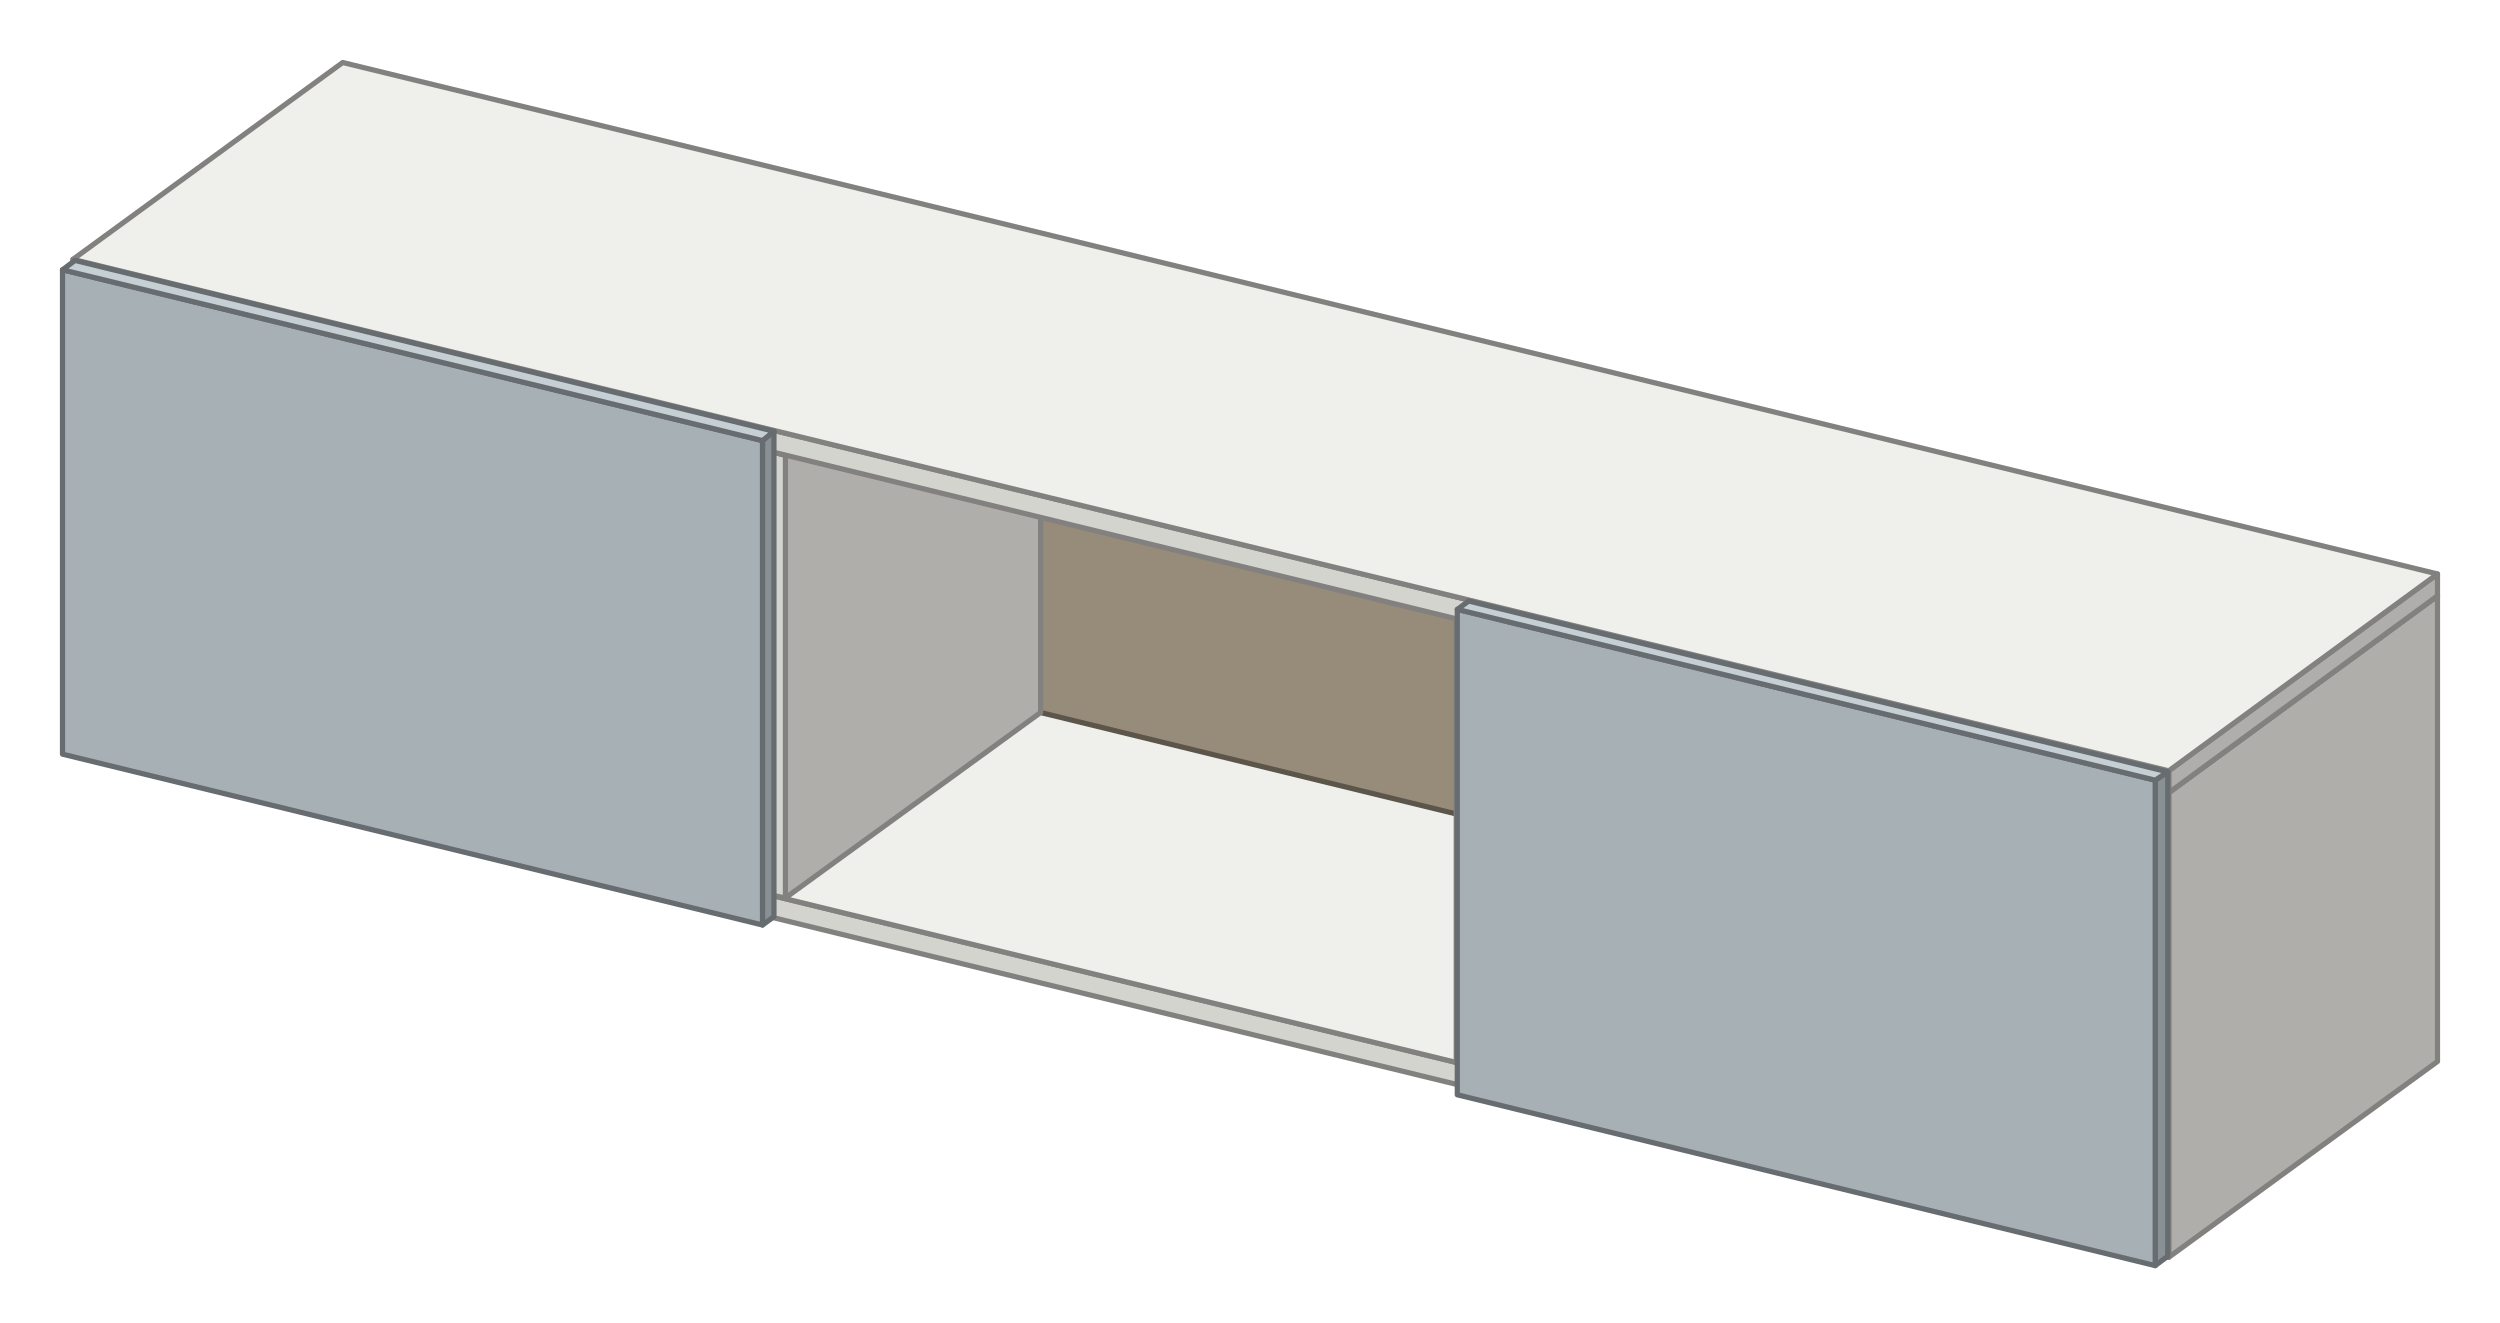
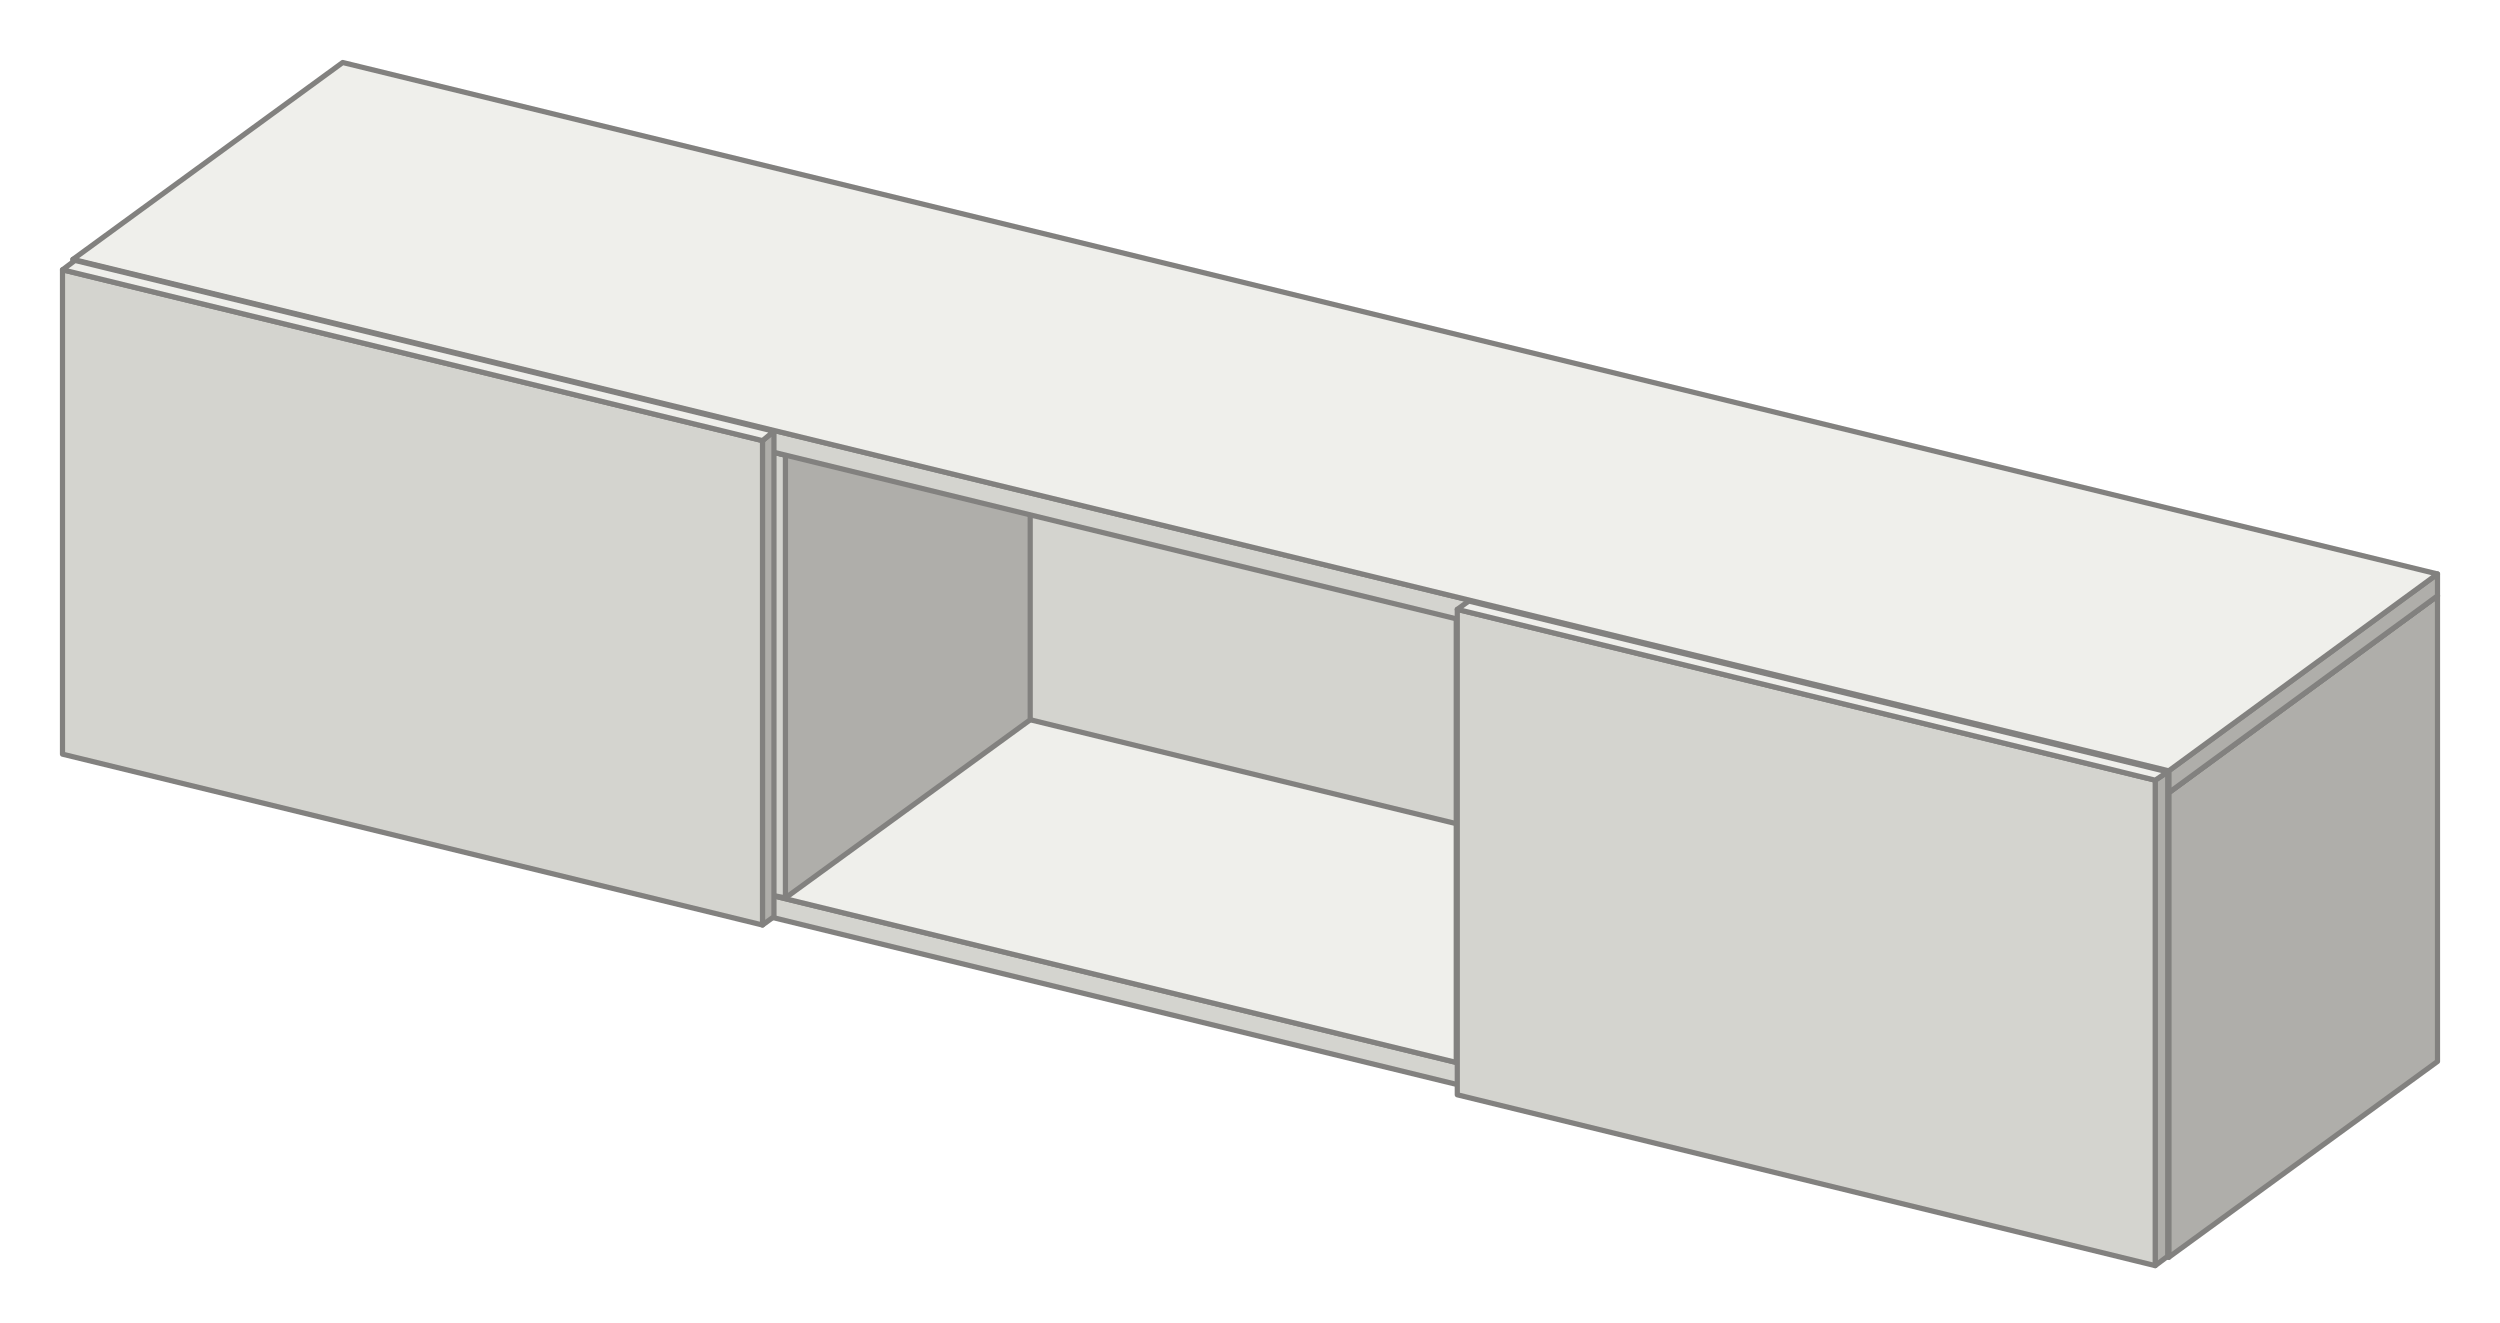
<svg xmlns="http://www.w3.org/2000/svg" viewBox="0 0 240 127" width="240" height="127" stroke-width="0.5" stroke-linejoin="round">
  <path d="M9.1,72.2L34.9,53.3L34.9,8.6L9.1,27.5Z" fill="#afaeaa" stroke="#82817f" />
  <path d="M7,71.7L9.1,72.2L9.1,27.5L7,27Z" fill="#d4d4cf" stroke="#82817f" />
  <path d="M7,27L9.1,27.5L34.9,8.6L32.9,8.1Z" fill="#efefeb" stroke="#82817f" />
  <path d="M206.2,120.3L232,101.4L232,99.3L206.2,118.2Z" fill="#afaeaa" stroke="#82817f" />
  <path d="M9.1,72.2L206.2,120.3L206.2,118.2L9.1,70.1Z" fill="#d4d4cf" stroke="#82817f" />
  <path d="M9.1,70.1L206.2,118.2L232,99.3L34.9,51.2Z" fill="#efefeb" stroke="#82817f" />
-   <path d="M230.6,100.3L230.8,100.1L230.8,57.5L230.6,57.7Z" fill="#7c7263" stroke="#5c554a" />
-   <path d="M33.5,52.2L230.6,100.3L230.6,57.7L33.5,9.6Z" fill="#978b79" stroke="#5c554a" />
-   <path d="M33.5,9.6L230.6,57.7L230.8,57.5L33.7,9.4Z" fill="#b8ac9c" stroke="#5c554a" />
-   <path d="M72,83.7L94.6,67.1L94.6,66.8L72,83.3Z" fill="#7c7263" stroke="#5c554a" />
-   <path d="M10.5,68.7L72,83.7L72,83.3L10.5,68.3Z" fill="#978b79" stroke="#5c554a" />
-   <path d="M10.5,68.3L72,83.3L94.6,66.8L33.1,51.8Z" fill="#b8ac9c" stroke="#5c554a" />
-   <path d="M12.3,68.7L34.9,52.2L34.9,13.5L12.3,30Z" fill="#b2b2ad" stroke="#858481" />
-   <path d="M10.5,68.3L12.3,68.7L12.3,30L10.5,29.6Z" fill="#d9d8d3" stroke="#858481" />
-   <path d="M10.5,29.6L12.3,30L34.9,13.5L33.1,13.1Z" fill="#f4f3ee" stroke="#858481" />
-   <path d="M91.7,67.1L92.8,66.3L92.8,27.6L91.7,28.4Z" fill="#b2b2ad" stroke="#858481" />
-   <path d="M33.9,53L91.7,67.1L91.7,28.4L33.9,14.3Z" fill="#d9d8d3" stroke="#858481" />
-   <path d="M33.9,14.3L91.7,28.4L92.8,27.6L34.9,13.5Z" fill="#f4f3ee" stroke="#858481" />
-   <path d="M70.2,82.9L71.2,82.1L71.2,43.4L70.2,44.2Z" fill="#b2b2ad" stroke="#858481" />
-   <path d="M12.3,68.7L70.2,82.9L70.2,44.2L12.3,30Z" fill="#d9d8d3" stroke="#858481" />
-   <path d="M12.3,30L70.2,44.2L71.2,43.4L13.3,29.3Z" fill="#f4f3ee" stroke="#858481" />
-   <path d="M72,83.3L94.6,66.8L94.6,28.1L72,44.6Z" fill="#b2b2ad" stroke="#858481" />
-   <path d="M70.2,82.9L72,83.3L72,44.6L70.2,44.2Z" fill="#d9d8d3" stroke="#858481" />
-   <path d="M70.2,44.2L72,44.6L94.6,28.1L92.8,27.6Z" fill="#f4f3ee" stroke="#858481" />
-   <path d="M75.4,86.2L99.9,68.4L99.9,25.8L75.4,43.7Z" fill="#afaeaa" stroke="#82817f" />
+   <path d="M229.7,101L230.8,100.1L230.8,57.5L229.7,58.4Z" fill="#afaeaa" stroke="#82817f" />
+   <path d="M32.5,52.9L229.7,101L229.7,58.4L32.5,10.3Z" fill="#d4d4cf" stroke="#82817f" />
+   <path d="M32.5,10.3L229.7,58.4L230.8,57.5L33.7,9.4Z" fill="#efefeb" stroke="#82817f" />
+   <path d="M72,83.7L94.6,67.1L94.6,65L72,81.5Z" fill="#afaeaa" stroke="#82817f" />
+   <path d="M10.5,68.7L72,83.7L72,81.5L10.5,66.5Z" fill="#d4d4cf" stroke="#82817f" />
+   <path d="M10.5,66.5L72,81.5L94.6,65L33.1,50Z" fill="#efefeb" stroke="#82817f" />
+   <path d="M12.5,67L35.1,50.5L35.1,13.6L12.5,30.1Z" fill="#afaeaa" stroke="#82817f" />
+   <path d="M10.5,66.5L12.5,67L12.5,30.1L10.5,29.6Z" fill="#d4d4cf" stroke="#82817f" />
+   <path d="M10.5,29.6L12.5,30.1L35.1,13.6L33.1,13.1Z" fill="#efefeb" stroke="#82817f" />
+   <path d="M91.4,65.4L92.5,64.5L92.5,27.6L91.4,28.4Z" fill="#afaeaa" stroke="#82817f" />
+   <path d="M33.9,51.4L91.4,65.4L91.4,28.4L33.9,14.4Z" fill="#d4d4cf" stroke="#82817f" />
+   <path d="M33.9,14.4L91.4,28.4L92.5,27.6L35.1,13.6Z" fill="#efefeb" stroke="#82817f" />
+   <path d="M70,81.1L71.1,80.2L71.1,43.3L70,44.1Z" fill="#afaeaa" stroke="#82817f" />
+   <path d="M12.5,67L70,81.1L70,44.1L12.5,30.1Z" fill="#d4d4cf" stroke="#82817f" />
+   <path d="M12.5,30.1L70,44.1L71.1,43.3L13.7,29.2Z" fill="#efefeb" stroke="#82817f" />
+   <path d="M72,81.5L94.6,65L94.6,28.1L72,44.6Z" fill="#afaeaa" stroke="#82817f" />
+   <path d="M70,81.1L72,81.5L72,44.6L70,44.1Z" fill="#d4d4cf" stroke="#82817f" />
+   <path d="M70,44.1L72,44.6L94.6,28.1L92.5,27.6Z" fill="#efefeb" stroke="#82817f" />
+   <path d="M75.4,86.2L98.9,69.1L98.9,26.5L75.4,43.7Z" fill="#afaeaa" stroke="#82817f" />
  <path d="M73.4,85.8L75.4,86.2L75.4,43.7L73.4,43.2Z" fill="#d4d4cf" stroke="#82817f" />
-   <path d="M73.4,43.2L75.4,43.7L99.9,25.8L97.9,25.3Z" fill="#efefeb" stroke="#82817f" />
-   <path d="M141.8,102.4L166.3,84.5L166.3,42L141.8,59.9Z" fill="#afaeaa" stroke="#82817f" />
+   <path d="M73.4,43.2L75.4,43.7L98.9,26.5L96.9,26Z" fill="#efefeb" stroke="#82817f" />
+   <path d="M141.8,102.4L165.3,85.3L165.3,42.7L141.8,59.9Z" fill="#afaeaa" stroke="#82817f" />
  <path d="M139.8,102L141.8,102.4L141.8,59.9L139.8,59.4Z" fill="#d4d4cf" stroke="#82817f" />
-   <path d="M139.8,59.4L141.8,59.9L166.3,42L164.3,41.5Z" fill="#efefeb" stroke="#82817f" />
-   <path d="M204.7,116L227.3,99.5L227.3,99.2L204.7,115.7Z" fill="#7c7263" stroke="#5c554a" />
-   <path d="M143.3,101L204.7,116L204.7,115.7L143.3,100.7Z" fill="#978b79" stroke="#5c554a" />
-   <path d="M143.3,100.7L204.7,115.7L227.3,99.2L165.8,84.2Z" fill="#b8ac9c" stroke="#5c554a" />
-   <path d="M145.1,101.1L167.6,84.6L167.6,45.9L145.1,62.4Z" fill="#b2b2ad" stroke="#858481" />
-   <path d="M143.3,100.7L145.1,101.1L145.1,62.4L143.3,62Z" fill="#d9d8d3" stroke="#858481" />
-   <path d="M143.3,62L145.1,62.4L167.6,45.9L165.8,45.5Z" fill="#f4f3ee" stroke="#858481" />
-   <path d="M224.5,99.5L225.5,98.7L225.5,60L224.5,60.8Z" fill="#b2b2ad" stroke="#858481" />
-   <path d="M166.6,85.4L224.5,99.5L224.5,60.8L166.6,46.6Z" fill="#d9d8d3" stroke="#858481" />
-   <path d="M166.6,46.6L224.5,60.8L225.5,60L167.6,45.9Z" fill="#f4f3ee" stroke="#858481" />
-   <path d="M202.9,115.3L204,114.5L204,75.8L202.9,76.5Z" fill="#b2b2ad" stroke="#858481" />
-   <path d="M145.1,101.1L202.9,115.3L202.9,76.5L145.1,62.4Z" fill="#d9d8d3" stroke="#858481" />
-   <path d="M145.1,62.4L202.9,76.5L204,75.8L146.1,61.7Z" fill="#f4f3ee" stroke="#858481" />
-   <path d="M204.7,115.7L227.3,99.2L227.3,60.5L204.7,77Z" fill="#b2b2ad" stroke="#858481" />
-   <path d="M202.9,115.3L204.7,115.7L204.7,77L202.9,76.5Z" fill="#d9d8d3" stroke="#858481" />
-   <path d="M202.9,76.5L204.7,77L227.3,60.5L225.5,60Z" fill="#f4f3ee" stroke="#858481" />
+   <path d="M139.8,59.4L141.8,59.9L165.3,42.7L163.3,42.2Z" fill="#efefeb" stroke="#82817f" />
+   <path d="M204.7,116L227.3,99.5L227.3,97.4L204.7,113.9Z" fill="#afaeaa" stroke="#82817f" />
+   <path d="M143.3,101L204.7,116L204.7,113.9L143.3,98.9Z" fill="#d4d4cf" stroke="#82817f" />
+   <path d="M143.3,98.9L204.7,113.9L227.3,97.4L165.8,82.4Z" fill="#efefeb" stroke="#82817f" />
+   <path d="M145.3,99.4L167.9,82.9L167.9,45.9L145.3,62.5Z" fill="#afaeaa" stroke="#82817f" />
+   <path d="M143.3,98.9L145.3,99.4L145.3,62.5L143.3,62Z" fill="#d4d4cf" stroke="#82817f" />
+   <path d="M143.3,62L145.3,62.5L167.9,45.9L165.8,45.5Z" fill="#efefeb" stroke="#82817f" />
+   <path d="M224.1,97.8L225.3,96.9L225.3,60L224.1,60.8Z" fill="#afaeaa" stroke="#82817f" />
+   <path d="M166.7,83.8L224.1,97.8L224.1,60.8L166.7,46.8Z" fill="#d4d4cf" stroke="#82817f" />
+   <path d="M166.7,46.8L224.1,60.8L225.3,60L167.9,45.9Z" fill="#efefeb" stroke="#82817f" />
+   <path d="M202.7,113.4L203.9,112.6L203.9,75.6L202.7,76.5Z" fill="#afaeaa" stroke="#82817f" />
+   <path d="M145.3,99.4L202.7,113.4L202.7,76.5L145.3,62.5Z" fill="#d4d4cf" stroke="#82817f" />
+   <path d="M145.3,62.5L202.7,76.5L203.9,75.6L146.4,61.6Z" fill="#efefeb" stroke="#82817f" />
+   <path d="M204.7,113.9L227.3,97.4L227.3,60.5L204.7,77Z" fill="#afaeaa" stroke="#82817f" />
+   <path d="M202.7,113.4L204.7,113.9L204.7,77L202.7,76.5Z" fill="#d4d4cf" stroke="#82817f" />
+   <path d="M202.7,76.5L204.7,77L227.3,60.5L225.3,60Z" fill="#efefeb" stroke="#82817f" />
  <path d="M208.2,120.7L234,101.9L234,57.2L208.2,76.1Z" fill="#afaeaa" stroke="#82817f" />
  <path d="M206.2,120.3L208.2,120.7L208.2,76.1L206.2,75.6Z" fill="#d4d4cf" stroke="#82817f" />
  <path d="M206.2,75.6L208.2,76.1L234,57.2L232,56.7Z" fill="#efefeb" stroke="#82817f" />
  <path d="M208.2,76.1L234,57.2L234,55.1L208.2,74Z" fill="#afaeaa" stroke="#82817f" />
  <path d="M7,27L208.2,76.1L208.2,74L7,24.9Z" fill="#d4d4cf" stroke="#82817f" />
  <path d="M7,24.9L208.2,74L234,55.1L32.9,6Z" fill="#efefeb" stroke="#82817f" />
-   <path d="M73.2,88.8L74.3,88L74.3,41.4L73.2,42.3Z" fill="#899195" stroke="#666c6f" />
-   <path d="M6,72.4L73.2,88.8L73.2,42.3L6,25.9Z" fill="#a7b0b5" stroke="#666c6f" />
-   <path d="M6,25.9L73.2,42.3L74.3,41.4L7.2,25Z" fill="#c6cfd3" stroke="#666c6f" />
-   <path d="M206.9,121.5L208.1,120.6L208.1,74.1L206.9,74.9Z" fill="#899195" stroke="#666c6f" />
-   <path d="M139.9,105.1L206.9,121.5L206.9,74.9L139.9,58.5Z" fill="#a7b0b5" stroke="#666c6f" />
-   <path d="M139.9,58.5L206.9,74.9L208.1,74.1L141,57.7Z" fill="#c6cfd3" stroke="#666c6f" />
+   <path d="M73.2,88.8L74.3,88L74.3,41.4L73.2,42.3Z" fill="#afaeaa" stroke="#82817f" />
+   <path d="M6,72.4L73.2,88.8L73.2,42.3L6,25.9Z" fill="#d4d4cf" stroke="#82817f" />
+   <path d="M6,25.9L73.2,42.3L74.3,41.4L7.2,25Z" fill="#efefeb" stroke="#82817f" />
+   <path d="M206.9,121.5L208.1,120.6L208.1,74.1L206.9,74.9Z" fill="#afaeaa" stroke="#82817f" />
+   <path d="M139.9,105.1L206.9,121.5L206.9,74.9L139.9,58.5Z" fill="#d4d4cf" stroke="#82817f" />
+   <path d="M139.9,58.5L206.9,74.9L208.1,74.1L141,57.7Z" fill="#efefeb" stroke="#82817f" />
</svg>
